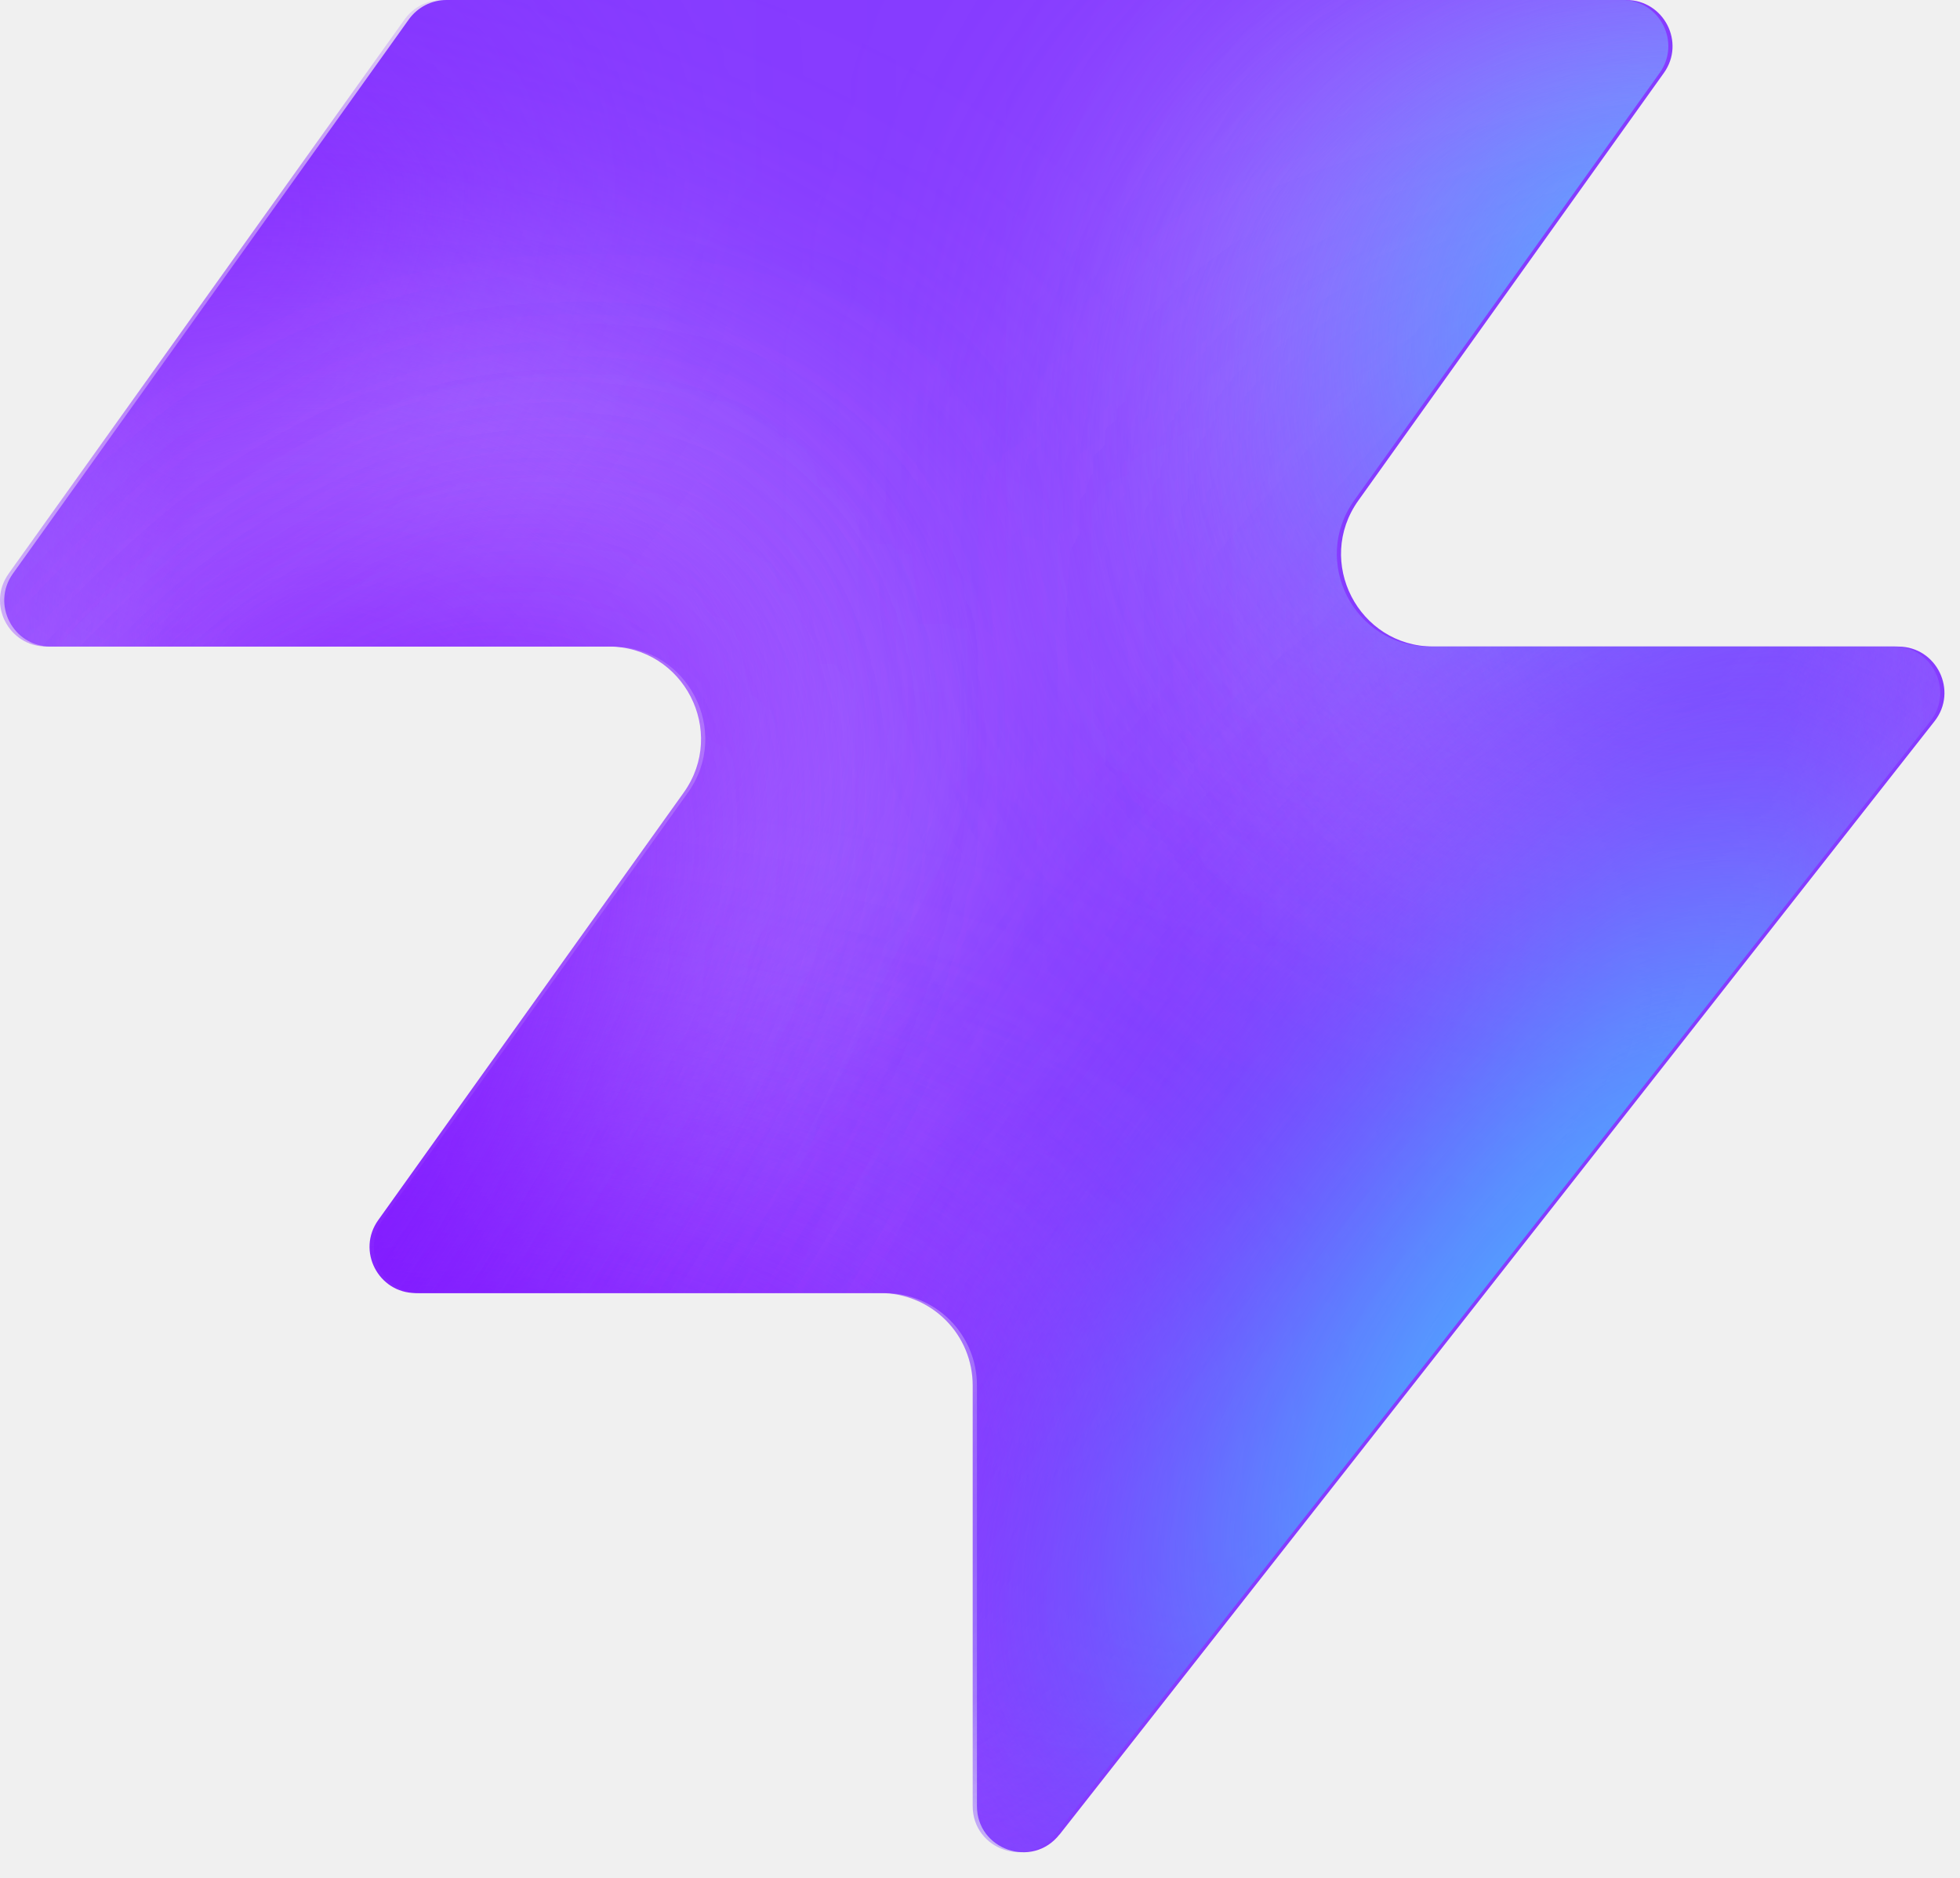
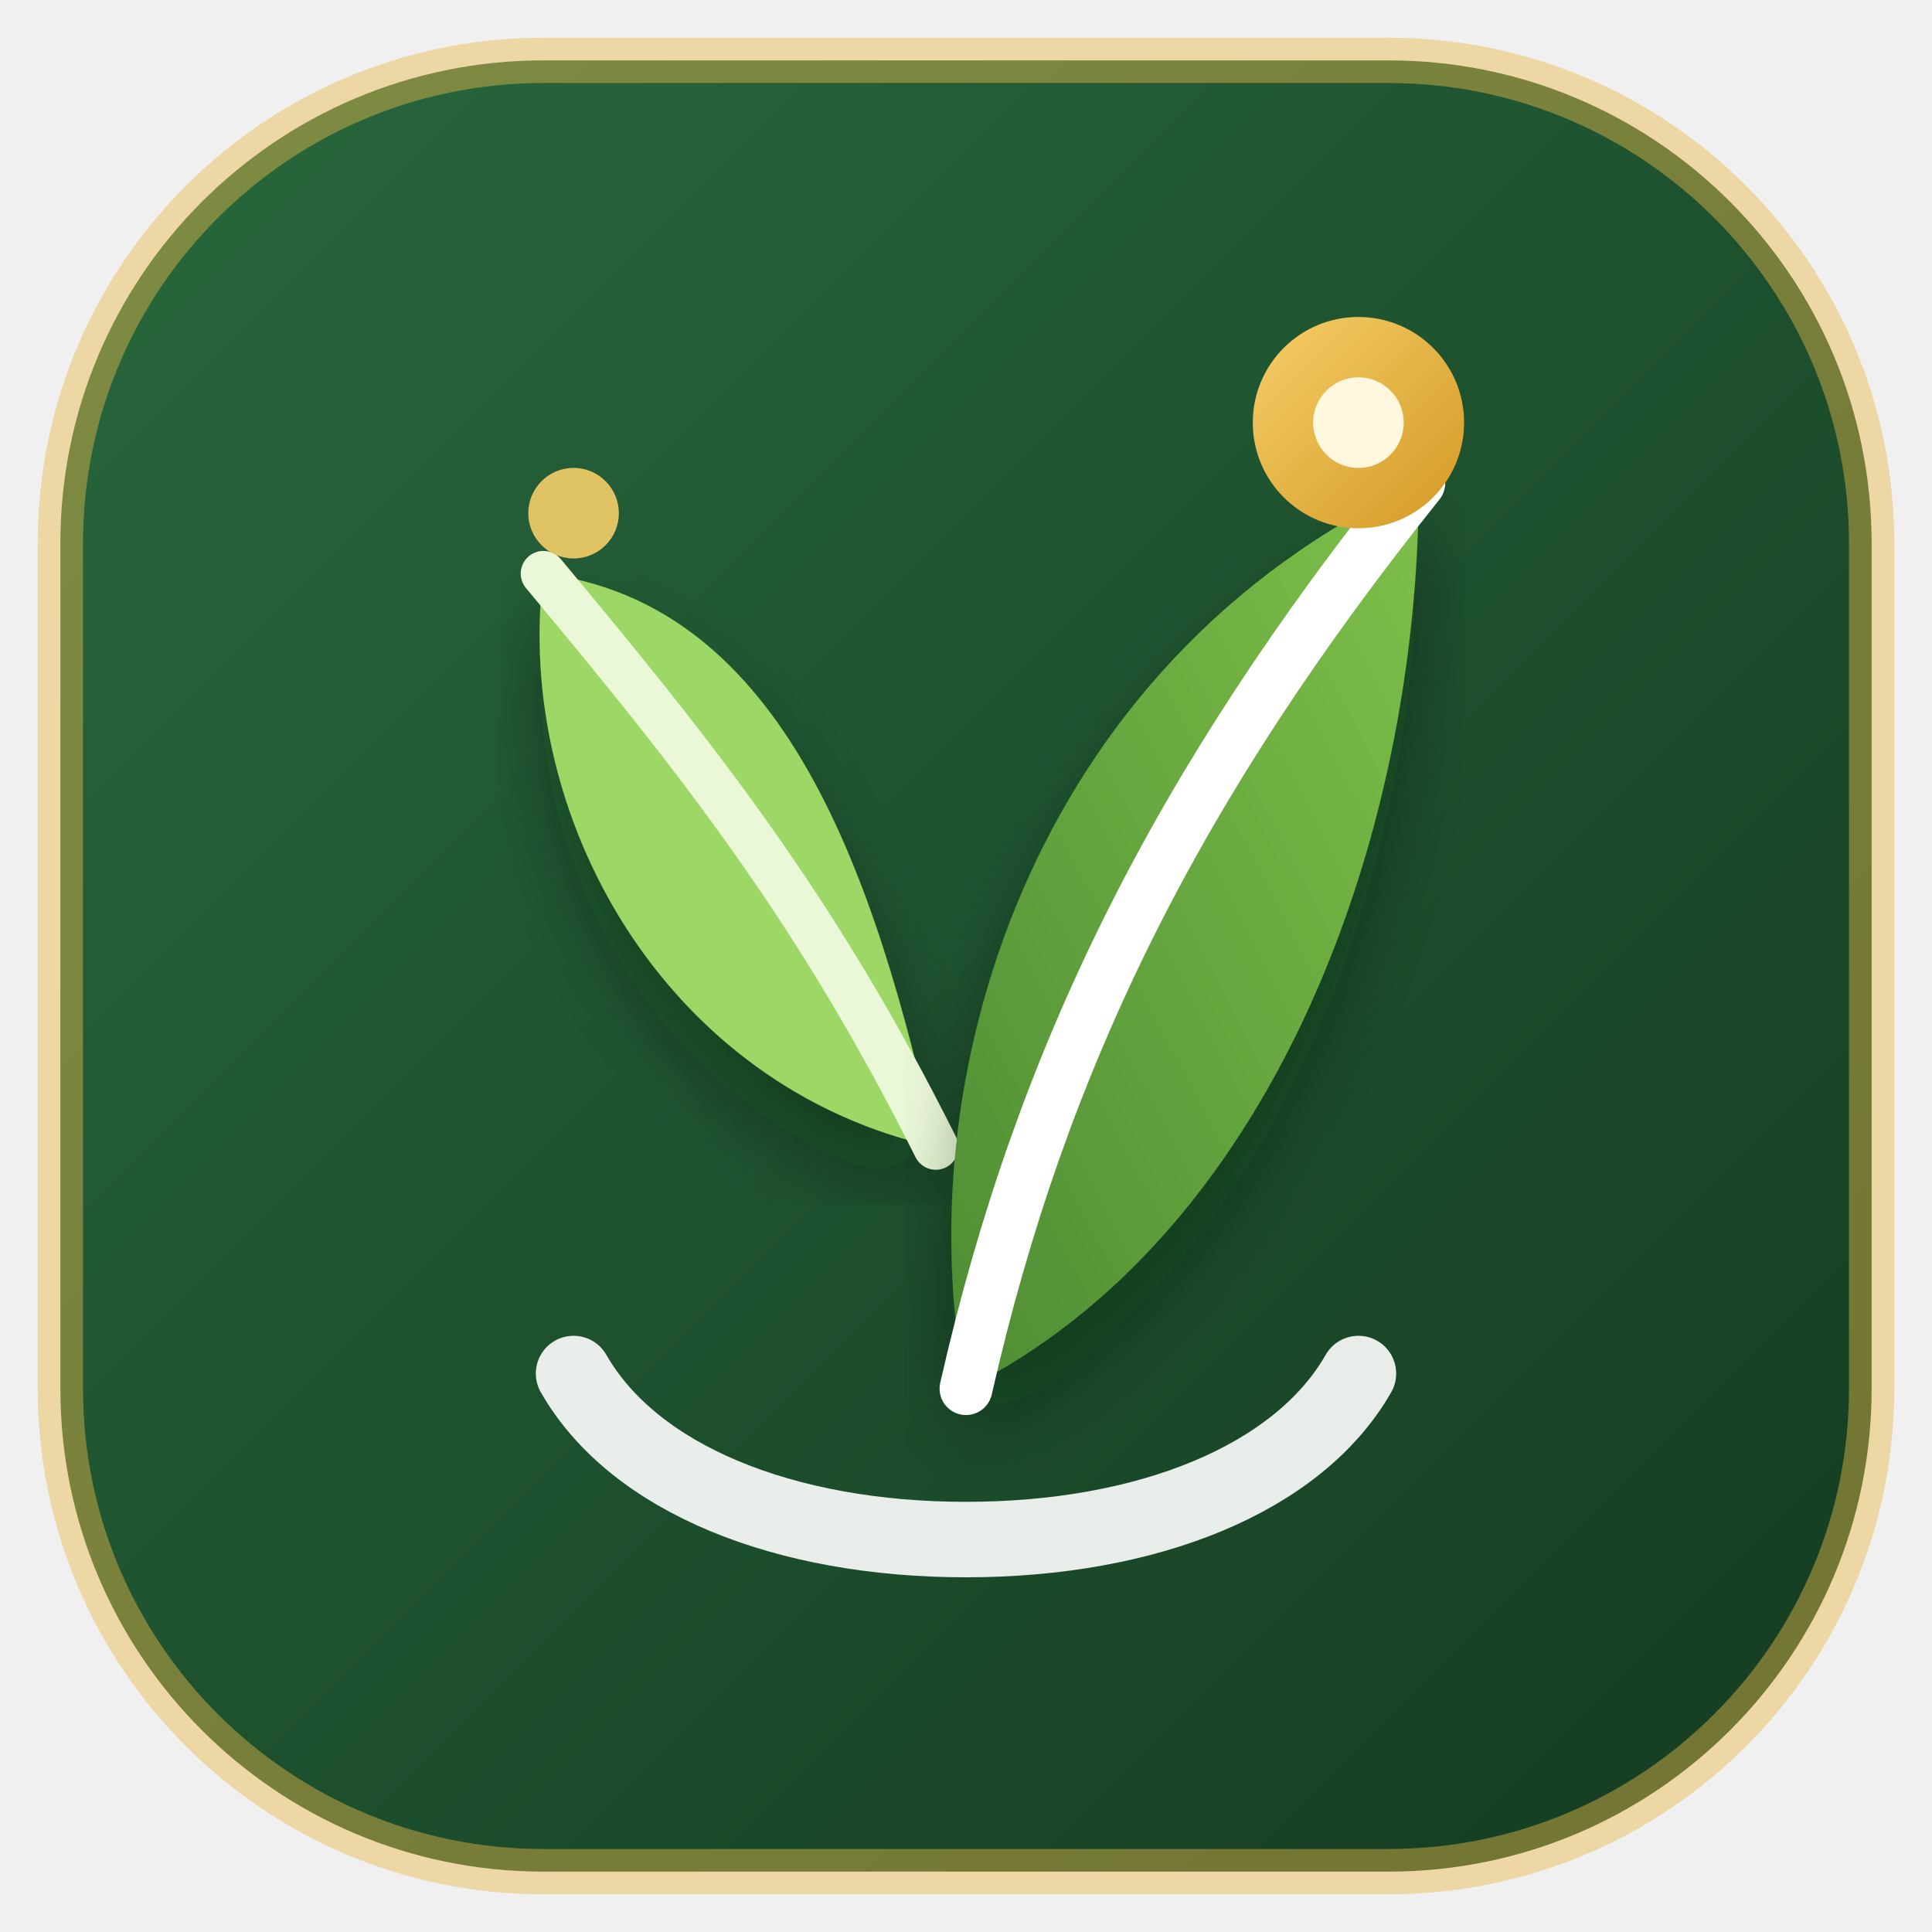
- <svg xmlns="http://www.w3.org/2000/svg" width="48" height="46" fill="none" viewBox="0 0 48 46">
-   <path fill="#863bff" d="M25.946 44.938c-.664.845-2.021.375-2.021-.698V33.937a2.26 2.26 0 0 0-2.262-2.262H10.287c-.92 0-1.456-1.04-.92-1.788l7.48-10.471c1.07-1.497 0-3.578-1.842-3.578H1.237c-.92 0-1.456-1.04-.92-1.788L10.013.474c.214-.297.556-.474.92-.474h28.894c.92 0 1.456 1.04.92 1.788l-7.48 10.471c-1.07 1.498 0 3.579 1.842 3.579h11.377c.943 0 1.473 1.088.89 1.83L25.947 44.94z" style="fill:#863bff;fill:color(display-p3 .525 .23 1);fill-opacity:1" />
-   <mask id="a" width="48" height="46" x="0" y="0" maskUnits="userSpaceOnUse" style="mask-type:alpha">
-     <path fill="#000" d="M25.842 44.938c-.664.844-2.021.375-2.021-.698V33.937a2.26 2.26 0 0 0-2.262-2.262H10.183c-.92 0-1.456-1.04-.92-1.788l7.48-10.471c1.07-1.498 0-3.579-1.842-3.579H1.133c-.92 0-1.456-1.04-.92-1.787L9.91.473c.214-.297.556-.474.92-.474h28.894c.92 0 1.456 1.04.92 1.788l-7.48 10.471c-1.07 1.498 0 3.578 1.842 3.578h11.377c.943 0 1.473 1.088.89 1.832L25.843 44.94z" style="fill:#000;fill-opacity:1" />
-   </mask>
-   <g mask="url(#a)">
-     <g filter="url(#b)">
-       <ellipse cx="5.508" cy="14.704" fill="#ede6ff" rx="5.508" ry="14.704" style="fill:#ede6ff;fill:color(display-p3 .927 .903 1);fill-opacity:1" transform="matrix(.00324 1 1 -.00324 -4.47 31.516)" />
-     </g>
-     <g filter="url(#c)">
-       <ellipse cx="10.399" cy="29.851" fill="#ede6ff" rx="10.399" ry="29.851" style="fill:#ede6ff;fill:color(display-p3 .927 .903 1);fill-opacity:1" transform="matrix(.00324 1 1 -.00324 -39.328 7.883)" />
-     </g>
-     <g filter="url(#d)">
-       <ellipse cx="5.508" cy="30.487" fill="#7e14ff" rx="5.508" ry="30.487" style="fill:#7e14ff;fill:color(display-p3 .492 .077 1);fill-opacity:1" transform="rotate(89.814 -25.913 -14.639)scale(1 -1)" />
-     </g>
-     <g filter="url(#e)">
-       <ellipse cx="5.508" cy="30.599" fill="#7e14ff" rx="5.508" ry="30.599" style="fill:#7e14ff;fill:color(display-p3 .492 .077 1);fill-opacity:1" transform="rotate(89.814 -32.644 -3.334)scale(1 -1)" />
-     </g>
-     <g filter="url(#f)">
-       <ellipse cx="5.508" cy="30.599" fill="#7e14ff" rx="5.508" ry="30.599" style="fill:#7e14ff;fill:color(display-p3 .492 .077 1);fill-opacity:1" transform="matrix(.00324 1 1 -.00324 -34.34 30.47)" />
-     </g>
-     <g filter="url(#g)">
-       <ellipse cx="14.072" cy="22.078" fill="#ede6ff" rx="14.072" ry="22.078" style="fill:#ede6ff;fill:color(display-p3 .927 .903 1);fill-opacity:1" transform="rotate(93.35 24.506 48.493)scale(-1 1)" />
-     </g>
-     <g filter="url(#h)">
-       <ellipse cx="3.47" cy="21.501" fill="#7e14ff" rx="3.47" ry="21.501" style="fill:#7e14ff;fill:color(display-p3 .492 .077 1);fill-opacity:1" transform="rotate(89.009 28.708 47.59)scale(-1 1)" />
-     </g>
-     <g filter="url(#i)">
-       <ellipse cx="3.47" cy="21.501" fill="#7e14ff" rx="3.47" ry="21.501" style="fill:#7e14ff;fill:color(display-p3 .492 .077 1);fill-opacity:1" transform="rotate(89.009 28.708 47.59)scale(-1 1)" />
-     </g>
-     <g filter="url(#j)">
-       <ellipse cx=".387" cy="8.972" fill="#7e14ff" rx="4.407" ry="29.108" style="fill:#7e14ff;fill:color(display-p3 .492 .077 1);fill-opacity:1" transform="rotate(39.51 .387 8.972)" />
-     </g>
-     <g filter="url(#k)">
-       <ellipse cx="47.523" cy="-6.092" fill="#7e14ff" rx="4.407" ry="29.108" style="fill:#7e14ff;fill:color(display-p3 .492 .077 1);fill-opacity:1" transform="rotate(37.892 47.523 -6.092)" />
-     </g>
-     <g filter="url(#l)">
-       <ellipse cx="41.412" cy="6.333" fill="#47bfff" rx="5.971" ry="9.665" style="fill:#47bfff;fill:color(display-p3 .28 .748 1);fill-opacity:1" transform="rotate(37.892 41.412 6.333)" />
-     </g>
-     <g filter="url(#m)">
-       <ellipse cx="-1.879" cy="38.332" fill="#7e14ff" rx="4.407" ry="29.108" style="fill:#7e14ff;fill:color(display-p3 .492 .077 1);fill-opacity:1" transform="rotate(37.892 -1.88 38.332)" />
-     </g>
-     <g filter="url(#n)">
-       <ellipse cx="-1.879" cy="38.332" fill="#7e14ff" rx="4.407" ry="29.108" style="fill:#7e14ff;fill:color(display-p3 .492 .077 1);fill-opacity:1" transform="rotate(37.892 -1.88 38.332)" />
-     </g>
-     <g filter="url(#o)">
-       <ellipse cx="35.651" cy="29.907" fill="#7e14ff" rx="4.407" ry="29.108" style="fill:#7e14ff;fill:color(display-p3 .492 .077 1);fill-opacity:1" transform="rotate(37.892 35.651 29.907)" />
-     </g>
-     <g filter="url(#p)">
-       <ellipse cx="38.418" cy="32.4" fill="#47bfff" rx="5.971" ry="15.297" style="fill:#47bfff;fill:color(display-p3 .28 .748 1);fill-opacity:1" transform="rotate(37.892 38.418 32.4)" />
-     </g>
-   </g>
+ <svg xmlns="http://www.w3.org/2000/svg" viewBox="0 0 64 64" fill="none">
  <defs>
-     <filter id="b" width="60.045" height="41.654" x="-19.77" y="16.149" color-interpolation-filters="sRGB" filterUnits="userSpaceOnUse">
-       <feFlood flood-opacity="0" result="BackgroundImageFix" />
-       <feBlend in="SourceGraphic" in2="BackgroundImageFix" result="shape" />
-       <feGaussianBlur result="effect1_foregroundBlur_2002_17158" stdDeviation="7.659" />
-     </filter>
-     <filter id="c" width="90.34" height="51.437" x="-54.613" y="-7.533" color-interpolation-filters="sRGB" filterUnits="userSpaceOnUse">
-       <feFlood flood-opacity="0" result="BackgroundImageFix" />
-       <feBlend in="SourceGraphic" in2="BackgroundImageFix" result="shape" />
-       <feGaussianBlur result="effect1_foregroundBlur_2002_17158" stdDeviation="7.659" />
-     </filter>
-     <filter id="d" width="79.355" height="29.4" x="-49.64" y="2.03" color-interpolation-filters="sRGB" filterUnits="userSpaceOnUse">
-       <feFlood flood-opacity="0" result="BackgroundImageFix" />
-       <feBlend in="SourceGraphic" in2="BackgroundImageFix" result="shape" />
-       <feGaussianBlur result="effect1_foregroundBlur_2002_17158" stdDeviation="4.596" />
-     </filter>
-     <filter id="e" width="79.579" height="29.4" x="-45.045" y="20.029" color-interpolation-filters="sRGB" filterUnits="userSpaceOnUse">
-       <feFlood flood-opacity="0" result="BackgroundImageFix" />
-       <feBlend in="SourceGraphic" in2="BackgroundImageFix" result="shape" />
-       <feGaussianBlur result="effect1_foregroundBlur_2002_17158" stdDeviation="4.596" />
-     </filter>
-     <filter id="f" width="79.579" height="29.4" x="-43.513" y="21.178" color-interpolation-filters="sRGB" filterUnits="userSpaceOnUse">
-       <feFlood flood-opacity="0" result="BackgroundImageFix" />
-       <feBlend in="SourceGraphic" in2="BackgroundImageFix" result="shape" />
-       <feGaussianBlur result="effect1_foregroundBlur_2002_17158" stdDeviation="4.596" />
-     </filter>
-     <filter id="g" width="74.749" height="58.852" x="15.756" y="-17.901" color-interpolation-filters="sRGB" filterUnits="userSpaceOnUse">
-       <feFlood flood-opacity="0" result="BackgroundImageFix" />
-       <feBlend in="SourceGraphic" in2="BackgroundImageFix" result="shape" />
-       <feGaussianBlur result="effect1_foregroundBlur_2002_17158" stdDeviation="7.659" />
-     </filter>
-     <filter id="h" width="61.377" height="25.362" x="23.548" y="2.284" color-interpolation-filters="sRGB" filterUnits="userSpaceOnUse">
-       <feFlood flood-opacity="0" result="BackgroundImageFix" />
-       <feBlend in="SourceGraphic" in2="BackgroundImageFix" result="shape" />
-       <feGaussianBlur result="effect1_foregroundBlur_2002_17158" stdDeviation="4.596" />
-     </filter>
-     <filter id="i" width="61.377" height="25.362" x="23.548" y="2.284" color-interpolation-filters="sRGB" filterUnits="userSpaceOnUse">
-       <feFlood flood-opacity="0" result="BackgroundImageFix" />
-       <feBlend in="SourceGraphic" in2="BackgroundImageFix" result="shape" />
-       <feGaussianBlur result="effect1_foregroundBlur_2002_17158" stdDeviation="4.596" />
-     </filter>
-     <filter id="j" width="56.045" height="63.649" x="-27.636" y="-22.853" color-interpolation-filters="sRGB" filterUnits="userSpaceOnUse">
-       <feFlood flood-opacity="0" result="BackgroundImageFix" />
-       <feBlend in="SourceGraphic" in2="BackgroundImageFix" result="shape" />
-       <feGaussianBlur result="effect1_foregroundBlur_2002_17158" stdDeviation="4.596" />
-     </filter>
-     <filter id="k" width="54.814" height="64.646" x="20.116" y="-38.415" color-interpolation-filters="sRGB" filterUnits="userSpaceOnUse">
-       <feFlood flood-opacity="0" result="BackgroundImageFix" />
-       <feBlend in="SourceGraphic" in2="BackgroundImageFix" result="shape" />
-       <feGaussianBlur result="effect1_foregroundBlur_2002_17158" stdDeviation="4.596" />
-     </filter>
-     <filter id="l" width="33.541" height="35.313" x="24.641" y="-11.323" color-interpolation-filters="sRGB" filterUnits="userSpaceOnUse">
-       <feFlood flood-opacity="0" result="BackgroundImageFix" />
-       <feBlend in="SourceGraphic" in2="BackgroundImageFix" result="shape" />
-       <feGaussianBlur result="effect1_foregroundBlur_2002_17158" stdDeviation="4.596" />
-     </filter>
-     <filter id="m" width="54.814" height="64.646" x="-29.286" y="6.009" color-interpolation-filters="sRGB" filterUnits="userSpaceOnUse">
-       <feFlood flood-opacity="0" result="BackgroundImageFix" />
-       <feBlend in="SourceGraphic" in2="BackgroundImageFix" result="shape" />
-       <feGaussianBlur result="effect1_foregroundBlur_2002_17158" stdDeviation="4.596" />
-     </filter>
-     <filter id="n" width="54.814" height="64.646" x="-29.286" y="6.009" color-interpolation-filters="sRGB" filterUnits="userSpaceOnUse">
-       <feFlood flood-opacity="0" result="BackgroundImageFix" />
-       <feBlend in="SourceGraphic" in2="BackgroundImageFix" result="shape" />
-       <feGaussianBlur result="effect1_foregroundBlur_2002_17158" stdDeviation="4.596" />
-     </filter>
-     <filter id="o" width="54.814" height="64.646" x="8.244" y="-2.416" color-interpolation-filters="sRGB" filterUnits="userSpaceOnUse">
-       <feFlood flood-opacity="0" result="BackgroundImageFix" />
-       <feBlend in="SourceGraphic" in2="BackgroundImageFix" result="shape" />
-       <feGaussianBlur result="effect1_foregroundBlur_2002_17158" stdDeviation="4.596" />
-     </filter>
-     <filter id="p" width="39.409" height="43.623" x="18.713" y="10.588" color-interpolation-filters="sRGB" filterUnits="userSpaceOnUse">
-       <feFlood flood-opacity="0" result="BackgroundImageFix" />
-       <feBlend in="SourceGraphic" in2="BackgroundImageFix" result="shape" />
-       <feGaussianBlur result="effect1_foregroundBlur_2002_17158" stdDeviation="4.596" />
+     <linearGradient id="ngBg" x1="0%" y1="0%" x2="100%" y2="100%">
+       <stop offset="0%" stop-color="#28683D" />
+       <stop offset="100%" stop-color="#143B20" />
+     </linearGradient>
+     <linearGradient id="ngLeaf" x1="0%" y1="100%" x2="100%" y2="0%">
+       <stop offset="0%" stop-color="#4E8C34" />
+       <stop offset="100%" stop-color="#7EC049" />
+     </linearGradient>
+     <linearGradient id="ngGold" x1="0%" y1="0%" x2="100%" y2="100%">
+       <stop offset="0%" stop-color="#F5CE68" />
+       <stop offset="100%" stop-color="#D49925" />
+     </linearGradient>
+     <filter id="ngGlow" x="-10%" y="-10%" width="120%" height="120%">
+       <feDropShadow dx="0" dy="1.5" stdDeviation="1.2" flood-color="#07190D" flood-opacity="0.35" />
    </filter>
  </defs>
+   <rect x="2" y="2" width="60" height="60" rx="16" fill="url(#ngBg)" />
+   <rect x="2" y="2" width="60" height="60" rx="16" stroke="#E8B84A" stroke-opacity="0.45" stroke-width="1.5" />
+   <path d="M19 45.5C21 49 26 51 32 51C38 51 43 49 45 45.5" stroke="#FFFFFF" stroke-opacity="0.9" stroke-width="2.5" stroke-linecap="round" />
+   <path d="M31 38C22 36 17 27 18 19C26 20 29 29 31 38Z" fill="#9DD866" filter="url(#ngGlow)" />
+   <path d="M31 38C27 30 23 25 18 19" stroke="#EBF8D8" stroke-width="1.5" stroke-linecap="round" />
+   <path d="M32 46C30 36 34 22 47 16C47 28 42 41 32 46Z" fill="url(#ngLeaf)" filter="url(#ngGlow)" />
+   <path d="M32 46C34.5 35 39 26 47 16" stroke="#FFFFFF" stroke-width="1.75" stroke-linecap="round" />
+   <circle cx="45" cy="14" r="3.5" fill="url(#ngGold)" />
+   <circle cx="45" cy="14" r="1.5" fill="#FFF8DE" />
+   <circle cx="19" cy="17" r="1.5" fill="#F5CE68" opacity="0.9" />
</svg>
